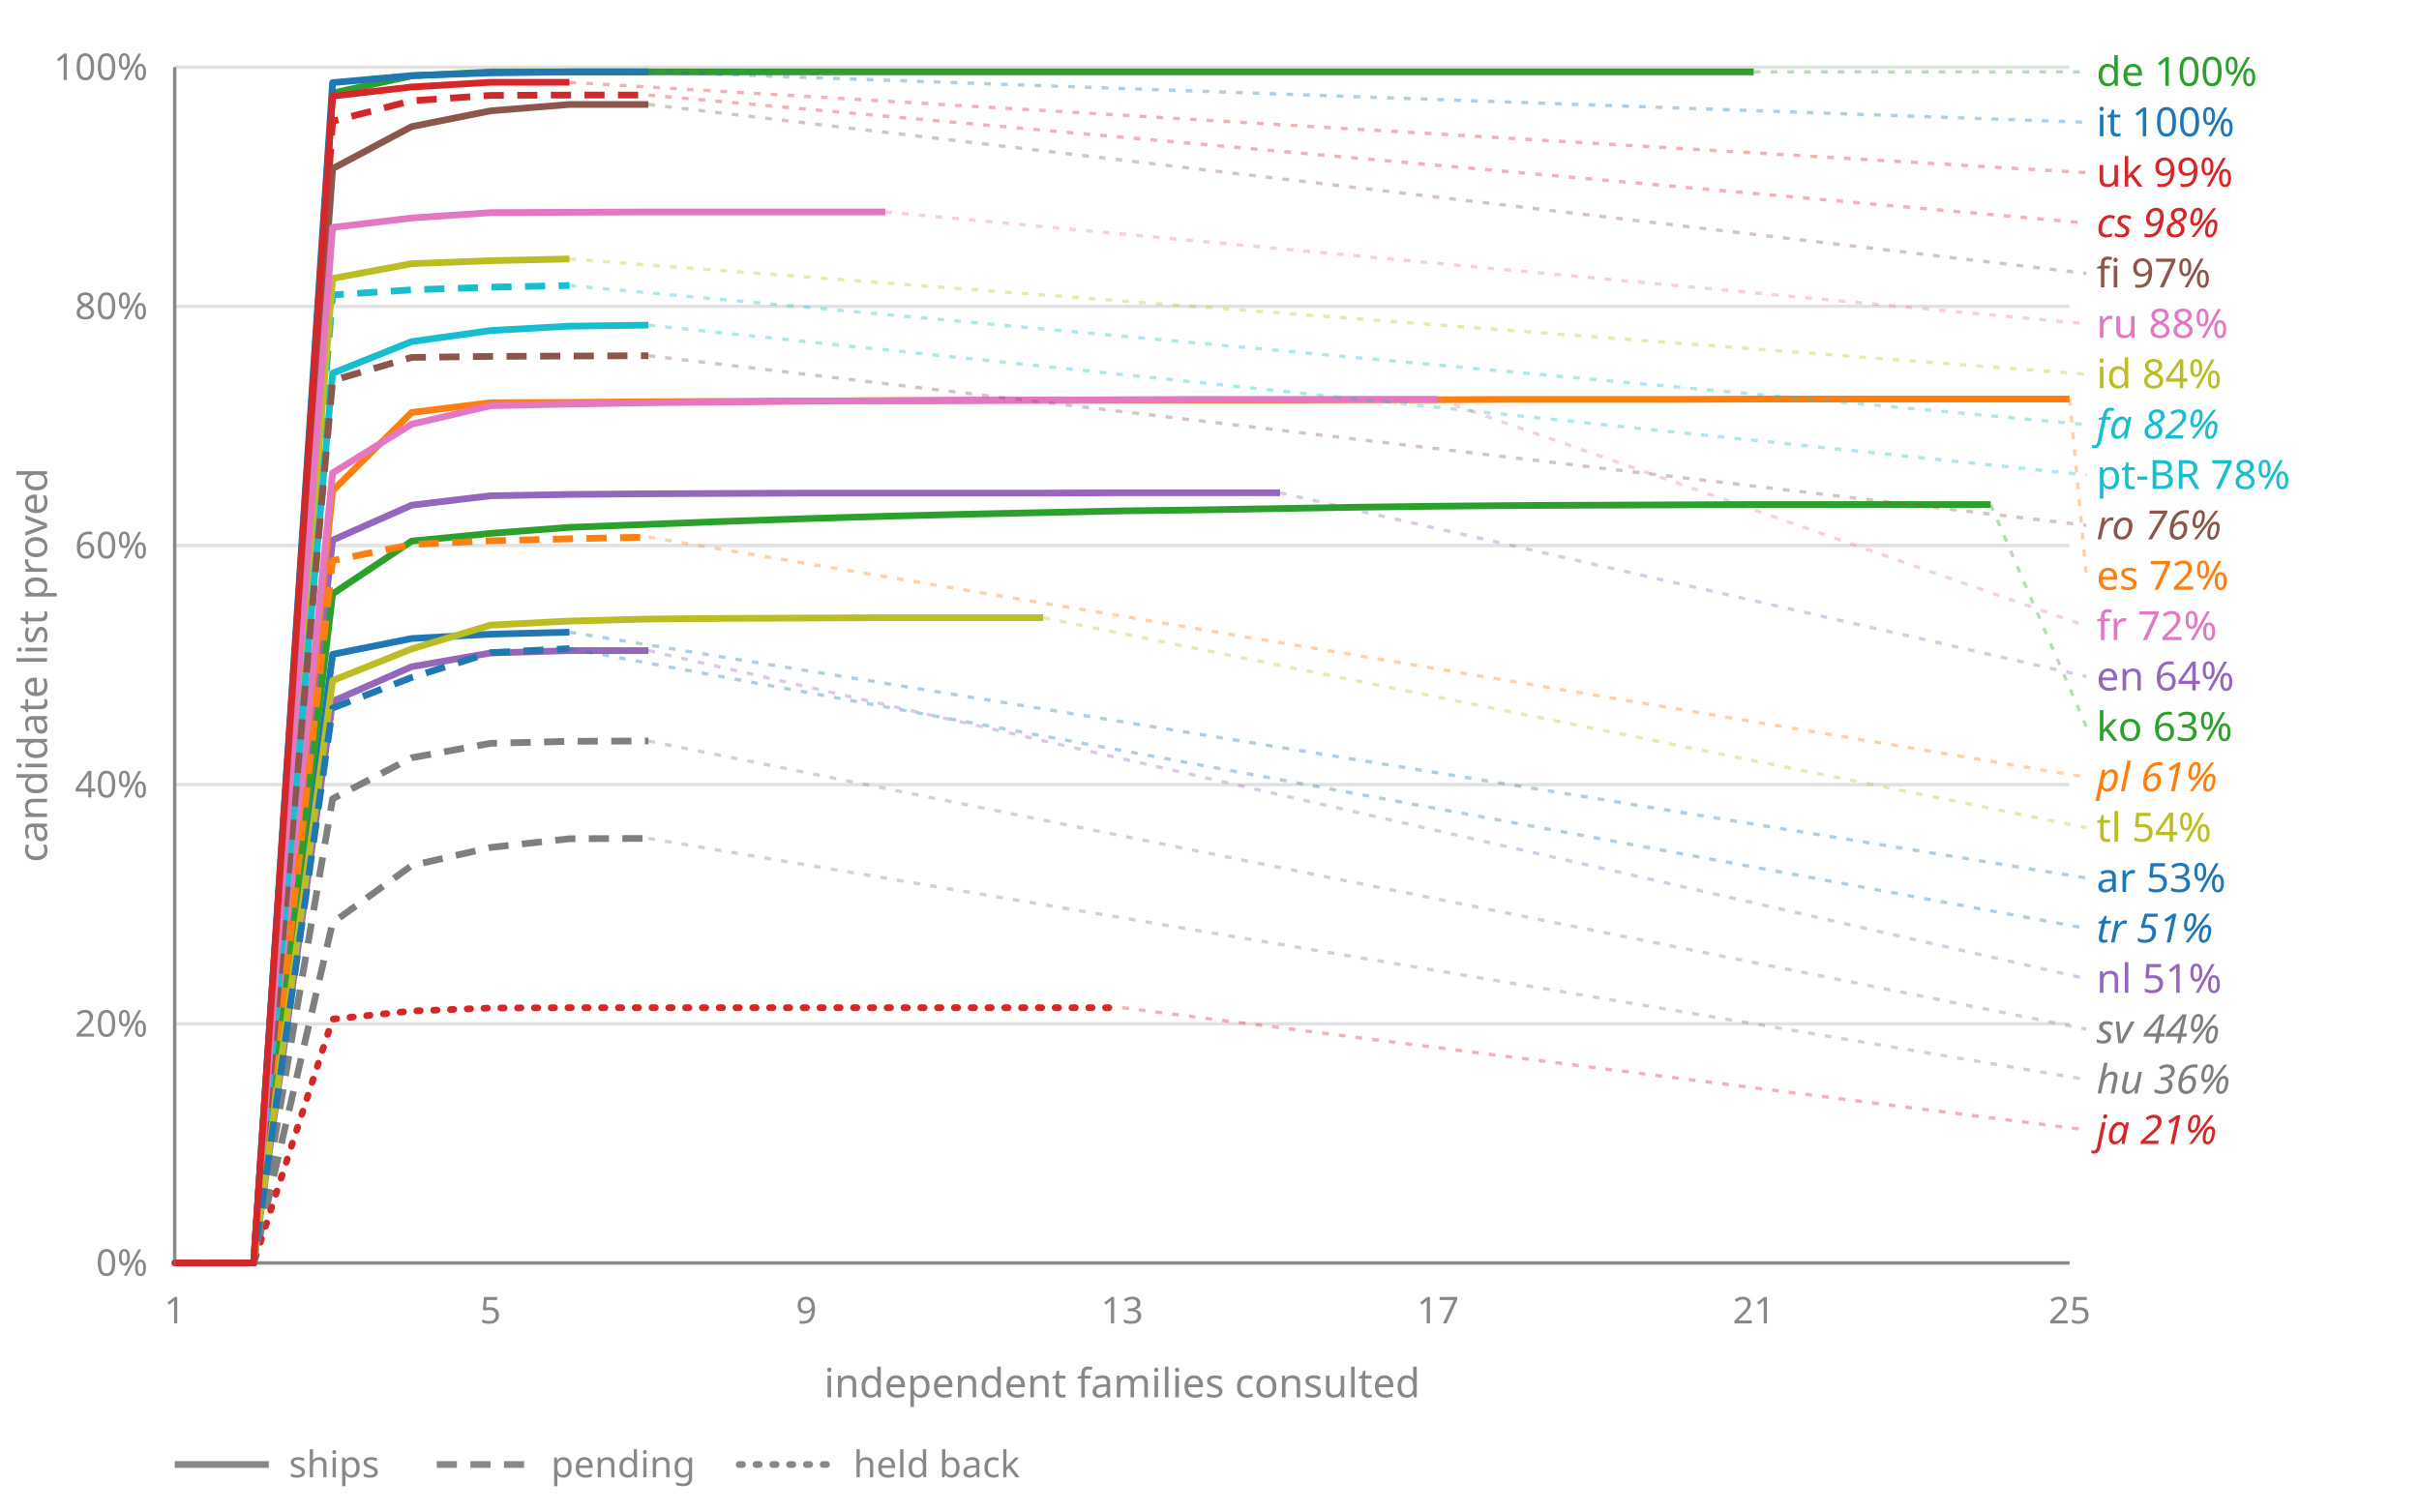
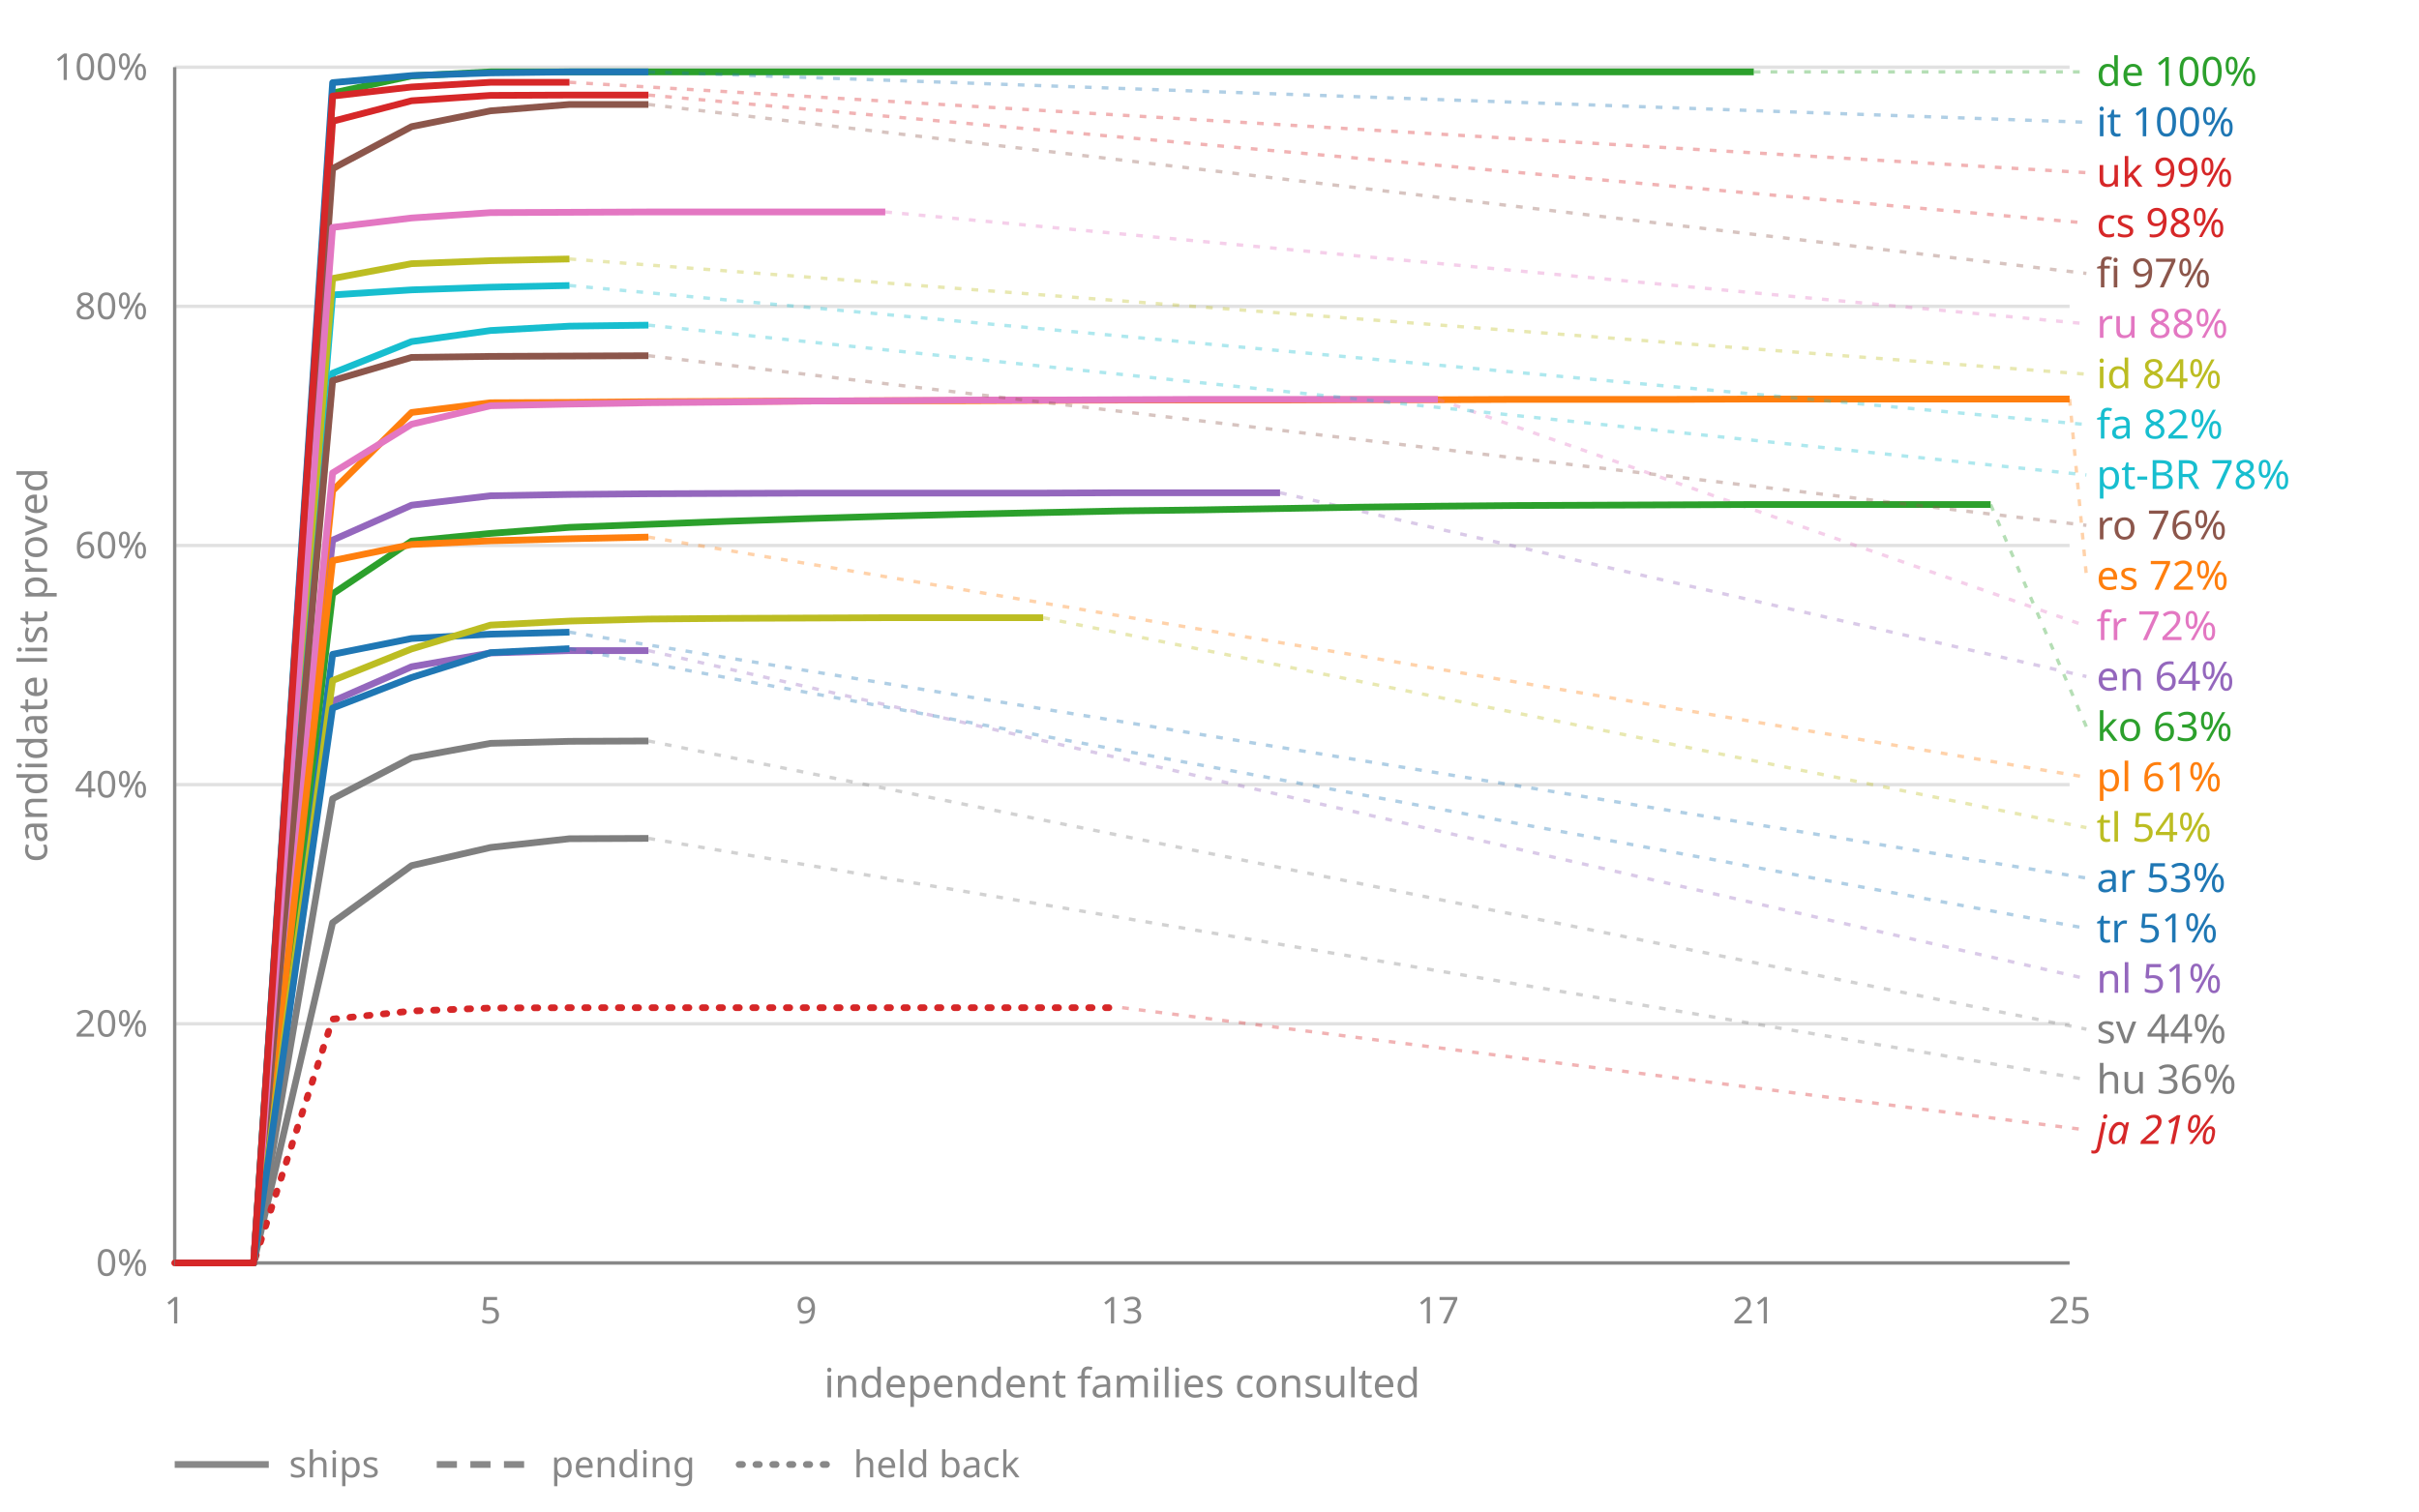
<svg xmlns="http://www.w3.org/2000/svg" width="720" height="450" viewBox="0 0 720 450" font-family="system-ui, sans-serif">
  <line x1="52" y1="376.0" x2="616" y2="376.0" stroke="#888" stroke-opacity="0.25" />
  <text x="44" y="376.0" fill="#888" font-size="11" text-anchor="end" dominant-baseline="middle">0%</text>
  <line x1="52" y1="304.8" x2="616" y2="304.8" stroke="#888" stroke-opacity="0.25" />
  <text x="44" y="304.8" fill="#888" font-size="11" text-anchor="end" dominant-baseline="middle">20%</text>
  <line x1="52" y1="233.6" x2="616" y2="233.6" stroke="#888" stroke-opacity="0.25" />
  <text x="44" y="233.6" fill="#888" font-size="11" text-anchor="end" dominant-baseline="middle">40%</text>
  <line x1="52" y1="162.4" x2="616" y2="162.4" stroke="#888" stroke-opacity="0.25" />
  <text x="44" y="162.4" fill="#888" font-size="11" text-anchor="end" dominant-baseline="middle">60%</text>
  <line x1="52" y1="91.2" x2="616" y2="91.2" stroke="#888" stroke-opacity="0.25" />
  <text x="44" y="91.2" fill="#888" font-size="11" text-anchor="end" dominant-baseline="middle">80%</text>
  <line x1="52" y1="20.0" x2="616" y2="20.0" stroke="#888" stroke-opacity="0.25" />
  <text x="44" y="20.0" fill="#888" font-size="11" text-anchor="end" dominant-baseline="middle">100%</text>
  <line x1="52" y1="20" x2="52" y2="376" stroke="#888" />
  <line x1="52" y1="376" x2="616" y2="376" stroke="#888" />
  <text x="52.0" y="394" fill="#888" font-size="11" text-anchor="middle">1</text>
  <text x="146.0" y="394" fill="#888" font-size="11" text-anchor="middle">5</text>
  <text x="240.0" y="394" fill="#888" font-size="11" text-anchor="middle">9</text>
  <text x="334.0" y="394" fill="#888" font-size="11" text-anchor="middle">13</text>
  <text x="428.0" y="394" fill="#888" font-size="11" text-anchor="middle">17</text>
  <text x="522.0" y="394" fill="#888" font-size="11" text-anchor="middle">21</text>
  <text x="616.0" y="394" fill="#888" font-size="11" text-anchor="middle">25</text>
  <text x="334" y="416" fill="#888" font-size="12" text-anchor="middle">independent families consulted</text>
  <text x="14" y="198" fill="#888" font-size="12" text-anchor="middle" transform="rotate(-90 14 198)">candidate list proved</text>
  <line x1="52" y1="436" x2="80" y2="436" stroke="#888" stroke-width="2" />
  <text x="86" y="436" fill="#888" font-size="11" dominant-baseline="middle">ships</text>
  <line x1="130" y1="436" x2="158" y2="436" stroke="#888" stroke-width="2" stroke-dasharray="6 4" />
  <text x="164" y="436" fill="#888" font-size="11" dominant-baseline="middle">pending</text>
  <line x1="220" y1="436" x2="248" y2="436" stroke="#888" stroke-width="2" stroke-dasharray="1 4" stroke-linecap="round" />
  <text x="254" y="436" fill="#888" font-size="11" dominant-baseline="middle">held back</text>
  <polyline points="52.0,376.0 75.5,376.0 99.0,194.8 122.5,190.1 146.0,188.8 169.5,188.2" fill="none" stroke="#1f77b4" stroke-width="2" stroke-linejoin="round" />
  <line x1="169.5" y1="188.2" x2="621" y2="261.4" stroke="#1f77b4" stroke-opacity="0.35" stroke-dasharray="2 3" />
  <text x="624" y="261.4" fill="#1f77b4" font-size="12" dominant-baseline="middle">ar 53%</text>
-   <polyline points="52.0,376.0 75.5,376.0 99.0,36.1 122.5,30.0 146.0,28.4 169.5,28.3 193.0,28.3" fill="none" stroke="#d62728" stroke-width="2" stroke-linejoin="round" stroke-dasharray="6 4" />
+   <polyline points="52.0,376.0 75.5,376.0 99.0,36.1 122.5,30.0 146.0,28.4 169.5,28.3 193.0,28.3" fill="none" stroke="#d62728" stroke-width="2" stroke-linejoin="round" />
  <line x1="193.0" y1="28.3" x2="621" y2="66.4" stroke="#d62728" stroke-opacity="0.35" stroke-dasharray="2 3" />
-   <text x="624" y="66.4" fill="#d62728" font-size="12" dominant-baseline="middle" font-style="italic">cs 98%</text>
+   <text x="624" y="66.4" fill="#d62728" font-size="12" dominant-baseline="middle">cs 98%</text>
  <polyline points="52.0,376.0 75.5,376.0 99.0,27.7 122.5,22.6 146.0,21.4 169.5,21.4 193.0,21.4 216.5,21.4 240.0,21.4 263.5,21.4 287.0,21.4 310.5,21.4 334.0,21.4 357.5,21.4 381.0,21.4 404.5,21.4 428.0,21.4 451.5,21.4 475.0,21.4 498.5,21.4 522.0,21.4" fill="none" stroke="#2ca02c" stroke-width="2" stroke-linejoin="round" />
  <line x1="522.0" y1="21.4" x2="621" y2="21.4" stroke="#2ca02c" stroke-opacity="0.35" stroke-dasharray="2 3" />
  <text x="624" y="21.4" fill="#2ca02c" font-size="12" dominant-baseline="middle">de 100%</text>
  <polyline points="52.0,376.0 75.5,376.0 99.0,160.8 122.5,150.4 146.0,147.6 169.5,147.2 193.0,147.0 216.5,146.9 240.0,146.8 263.5,146.8 287.0,146.8 310.5,146.8 334.0,146.7 357.5,146.7 381.0,146.7" fill="none" stroke="#9467bd" stroke-width="2" stroke-linejoin="round" />
  <line x1="381.0" y1="146.7" x2="621" y2="201.4" stroke="#9467bd" stroke-opacity="0.35" stroke-dasharray="2 3" />
  <text x="624" y="201.4" fill="#9467bd" font-size="12" dominant-baseline="middle">en 64%</text>
  <polyline points="52.0,376.0 75.5,376.0 99.0,146.1 122.5,122.8 146.0,119.9 169.5,119.8 193.0,119.6 216.5,119.5 240.0,119.4 263.5,119.3 287.0,119.3 310.5,119.2 334.0,119.1 357.5,119.1 381.0,119.1 404.5,119.0 428.0,119.0 451.5,118.9 475.0,118.9 498.5,118.9 522.0,118.8 545.5,118.8 569.0,118.8 592.5,118.8 616.0,118.8" fill="none" stroke="#ff7f0e" stroke-width="2" stroke-linejoin="round" />
  <line x1="616.0" y1="118.8" x2="621" y2="171.4" stroke="#ff7f0e" stroke-opacity="0.35" stroke-dasharray="2 3" />
  <text x="624" y="171.4" fill="#ff7f0e" font-size="12" dominant-baseline="middle">es 72%</text>
-   <polyline points="52.0,376.0 75.5,376.0 99.0,87.8 122.5,86.3 146.0,85.5 169.5,85.0" fill="none" stroke="#17becf" stroke-width="2" stroke-linejoin="round" stroke-dasharray="6 4" />
+   <polyline points="52.0,376.0 75.5,376.0 99.0,87.8 122.5,86.3 146.0,85.5 169.5,85.0" fill="none" stroke="#17becf" stroke-width="2" stroke-linejoin="round" />
  <line x1="169.5" y1="85.0" x2="621" y2="126.4" stroke="#17becf" stroke-opacity="0.35" stroke-dasharray="2 3" />
-   <text x="624" y="126.4" fill="#17becf" font-size="12" dominant-baseline="middle" font-style="italic">fa 82%</text>
+   <text x="624" y="126.4" fill="#17becf" font-size="12" dominant-baseline="middle">fa 82%</text>
  <polyline points="52.0,376.0 75.5,376.0 99.0,50.2 122.5,37.7 146.0,33.0 169.5,31.1 193.0,31.1" fill="none" stroke="#8c564b" stroke-width="2" stroke-linejoin="round" />
  <line x1="193.0" y1="31.1" x2="621" y2="81.4" stroke="#8c564b" stroke-opacity="0.35" stroke-dasharray="2 3" />
  <text x="624" y="81.4" fill="#8c564b" font-size="12" dominant-baseline="middle">fi 97%</text>
  <polyline points="52.0,376.0 75.5,376.0 99.0,140.8 122.5,126.3 146.0,120.8 169.5,120.3 193.0,119.9 216.5,119.7 240.0,119.4 263.5,119.3 287.0,119.1 310.5,119.1 334.0,119.0 357.5,118.9 381.0,118.9 404.5,118.9 428.0,118.9" fill="none" stroke="#e377c2" stroke-width="2" stroke-linejoin="round" />
  <line x1="428.0" y1="118.9" x2="621" y2="186.4" stroke="#e377c2" stroke-opacity="0.35" stroke-dasharray="2 3" />
  <text x="624" y="186.4" fill="#e377c2" font-size="12" dominant-baseline="middle">fr 72%</text>
-   <polyline points="52.0,376.0 75.5,376.0 99.0,274.7 122.5,257.7 146.0,252.3 169.5,249.7 193.0,249.6" fill="none" stroke="#7f7f7f" stroke-width="2" stroke-linejoin="round" stroke-dasharray="6 4" />
+   <polyline points="52.0,376.0 75.5,376.0 99.0,274.7 122.5,257.7 146.0,252.3 169.5,249.7 193.0,249.6" fill="none" stroke="#7f7f7f" stroke-width="2" stroke-linejoin="round" />
  <line x1="193.0" y1="249.6" x2="621" y2="321.4" stroke="#7f7f7f" stroke-opacity="0.35" stroke-dasharray="2 3" />
-   <text x="624" y="321.4" fill="#7f7f7f" font-size="12" dominant-baseline="middle" font-style="italic">hu 36%</text>
+   <text x="624" y="321.4" fill="#7f7f7f" font-size="12" dominant-baseline="middle">hu 36%</text>
  <polyline points="52.0,376.0 75.5,376.0 99.0,82.9 122.5,78.5 146.0,77.6 169.5,77.1" fill="none" stroke="#bcbd22" stroke-width="2" stroke-linejoin="round" />
  <line x1="169.5" y1="77.1" x2="621" y2="111.4" stroke="#bcbd22" stroke-opacity="0.35" stroke-dasharray="2 3" />
  <text x="624" y="111.4" fill="#bcbd22" font-size="12" dominant-baseline="middle">id 84%</text>
  <polyline points="52.0,376.0 75.5,376.0 99.0,24.6 122.5,22.5 146.0,21.7 169.5,21.4 193.0,21.4" fill="none" stroke="#1f77b4" stroke-width="2" stroke-linejoin="round" />
  <line x1="193.0" y1="21.4" x2="621" y2="36.4" stroke="#1f77b4" stroke-opacity="0.35" stroke-dasharray="2 3" />
  <text x="624" y="36.4" fill="#1f77b4" font-size="12" dominant-baseline="middle">it 100%</text>
  <polyline points="52.0,376.0 75.5,376.0 99.0,303.4 122.5,301.0 146.0,300.1 169.5,300.0 193.0,300.0 216.5,300.0 240.0,300.0 263.5,300.0 287.0,300.0 310.5,300.0 334.0,300.0" fill="none" stroke="#d62728" stroke-width="2" stroke-linejoin="round" stroke-dasharray="1 4" stroke-linecap="round" />
  <line x1="334.0" y1="300.0" x2="621" y2="336.4" stroke="#d62728" stroke-opacity="0.35" stroke-dasharray="2 3" />
  <text x="624" y="336.4" fill="#d62728" font-size="12" dominant-baseline="middle" font-style="italic">ja 21%</text>
  <polyline points="52.0,376.0 75.5,376.0 99.0,176.8 122.5,161.1 146.0,158.8 169.5,157.0 193.0,156.1 216.5,155.2 240.0,154.4 263.5,153.7 287.0,153.1 310.5,152.6 334.0,152.1 357.5,151.8 381.0,151.4 404.5,151.0 428.0,150.7 451.5,150.5 475.0,150.4 498.5,150.3 522.0,150.2 545.5,150.2 569.0,150.2 592.5,150.2" fill="none" stroke="#2ca02c" stroke-width="2" stroke-linejoin="round" />
  <line x1="592.5" y1="150.2" x2="621" y2="216.4" stroke="#2ca02c" stroke-opacity="0.35" stroke-dasharray="2 3" />
  <text x="624" y="216.4" fill="#2ca02c" font-size="12" dominant-baseline="middle">ko 63%</text>
  <polyline points="52.0,376.0 75.5,376.0 99.0,208.8 122.5,198.5 146.0,194.4 169.5,193.7 193.0,193.7" fill="none" stroke="#9467bd" stroke-width="2" stroke-linejoin="round" />
  <line x1="193.0" y1="193.7" x2="621" y2="291.4" stroke="#9467bd" stroke-opacity="0.35" stroke-dasharray="2 3" />
  <text x="624" y="291.4" fill="#9467bd" font-size="12" dominant-baseline="middle">nl 51%</text>
-   <polyline points="52.0,376.0 75.5,376.0 99.0,166.9 122.5,162.1 146.0,161.0 169.5,160.4 193.0,159.9" fill="none" stroke="#ff7f0e" stroke-width="2" stroke-linejoin="round" stroke-dasharray="6 4" />
+   <polyline points="52.0,376.0 75.5,376.0 99.0,166.9 122.5,162.1 146.0,161.0 169.5,160.4 193.0,159.9" fill="none" stroke="#ff7f0e" stroke-width="2" stroke-linejoin="round" />
  <line x1="193.0" y1="159.9" x2="621" y2="231.4" stroke="#ff7f0e" stroke-opacity="0.35" stroke-dasharray="2 3" />
-   <text x="624" y="231.4" fill="#ff7f0e" font-size="12" dominant-baseline="middle" font-style="italic">pl 61%</text>
+   <text x="624" y="231.4" fill="#ff7f0e" font-size="12" dominant-baseline="middle">pl 61%</text>
  <polyline points="52.0,376.0 75.5,376.0 99.0,111.1 122.5,101.7 146.0,98.4 169.5,97.1 193.0,96.8" fill="none" stroke="#17becf" stroke-width="2" stroke-linejoin="round" />
  <line x1="193.0" y1="96.8" x2="621" y2="141.4" stroke="#17becf" stroke-opacity="0.35" stroke-dasharray="2 3" />
  <text x="624" y="141.4" fill="#17becf" font-size="12" dominant-baseline="middle">pt-BR 78%</text>
-   <polyline points="52.0,376.0 75.5,376.0 99.0,113.3 122.5,106.4 146.0,106.1 169.5,106.0 193.0,105.9" fill="none" stroke="#8c564b" stroke-width="2" stroke-linejoin="round" stroke-dasharray="6 4" />
+   <polyline points="52.0,376.0 75.5,376.0 99.0,113.3 122.5,106.4 146.0,106.1 169.5,106.0 193.0,105.9" fill="none" stroke="#8c564b" stroke-width="2" stroke-linejoin="round" />
  <line x1="193.0" y1="105.9" x2="621" y2="156.4" stroke="#8c564b" stroke-opacity="0.35" stroke-dasharray="2 3" />
-   <text x="624" y="156.4" fill="#8c564b" font-size="12" dominant-baseline="middle" font-style="italic">ro 76%</text>
+   <text x="624" y="156.4" fill="#8c564b" font-size="12" dominant-baseline="middle">ro 76%</text>
  <polyline points="52.0,376.0 75.5,376.0 99.0,67.7 122.5,64.9 146.0,63.3 169.5,63.2 193.0,63.1 216.5,63.1 240.0,63.1 263.5,63.1" fill="none" stroke="#e377c2" stroke-width="2" stroke-linejoin="round" />
  <line x1="263.5" y1="63.1" x2="621" y2="96.4" stroke="#e377c2" stroke-opacity="0.35" stroke-dasharray="2 3" />
  <text x="624" y="96.4" fill="#e377c2" font-size="12" dominant-baseline="middle">ru 88%</text>
-   <polyline points="52.0,376.0 75.5,376.0 99.0,237.8 122.5,225.6 146.0,221.3 169.5,220.7 193.0,220.6" fill="none" stroke="#7f7f7f" stroke-width="2" stroke-linejoin="round" stroke-dasharray="6 4" />
+   <polyline points="52.0,376.0 75.5,376.0 99.0,237.8 122.5,225.6 146.0,221.3 169.5,220.7 193.0,220.6" fill="none" stroke="#7f7f7f" stroke-width="2" stroke-linejoin="round" />
  <line x1="193.0" y1="220.6" x2="621" y2="306.4" stroke="#7f7f7f" stroke-opacity="0.35" stroke-dasharray="2 3" />
-   <text x="624" y="306.4" fill="#7f7f7f" font-size="12" dominant-baseline="middle" font-style="italic">sv 44%</text>
+   <text x="624" y="306.4" fill="#7f7f7f" font-size="12" dominant-baseline="middle">sv 44%</text>
  <polyline points="52.0,376.0 75.5,376.0 99.0,202.6 122.5,193.2 146.0,186.1 169.5,184.9 193.0,184.3 216.5,184.1 240.0,184.0 263.5,183.9 287.0,183.9 310.5,183.9" fill="none" stroke="#bcbd22" stroke-width="2" stroke-linejoin="round" />
  <line x1="310.5" y1="183.9" x2="621" y2="246.4" stroke="#bcbd22" stroke-opacity="0.35" stroke-dasharray="2 3" />
  <text x="624" y="246.4" fill="#bcbd22" font-size="12" dominant-baseline="middle">tl 54%</text>
-   <polyline points="52.0,376.0 75.5,376.0 99.0,210.8 122.5,201.7 146.0,194.3 169.5,193.1" fill="none" stroke="#1f77b4" stroke-width="2" stroke-linejoin="round" stroke-dasharray="6 4" />
+   <polyline points="52.0,376.0 75.5,376.0 99.0,210.8 122.5,201.7 146.0,194.3 169.5,193.1" fill="none" stroke="#1f77b4" stroke-width="2" stroke-linejoin="round" />
  <line x1="169.5" y1="193.1" x2="621" y2="276.4" stroke="#1f77b4" stroke-opacity="0.35" stroke-dasharray="2 3" />
-   <text x="624" y="276.4" fill="#1f77b4" font-size="12" dominant-baseline="middle" font-style="italic">tr 51%</text>
+   <text x="624" y="276.4" fill="#1f77b4" font-size="12" dominant-baseline="middle">tr 51%</text>
  <polyline points="52.0,376.0 75.5,376.0 99.0,28.6 122.5,25.9 146.0,24.5 169.5,24.5" fill="none" stroke="#d62728" stroke-width="2" stroke-linejoin="round" />
  <line x1="169.5" y1="24.5" x2="621" y2="51.4" stroke="#d62728" stroke-opacity="0.35" stroke-dasharray="2 3" />
  <text x="624" y="51.4" fill="#d62728" font-size="12" dominant-baseline="middle">uk 99%</text>
</svg>
